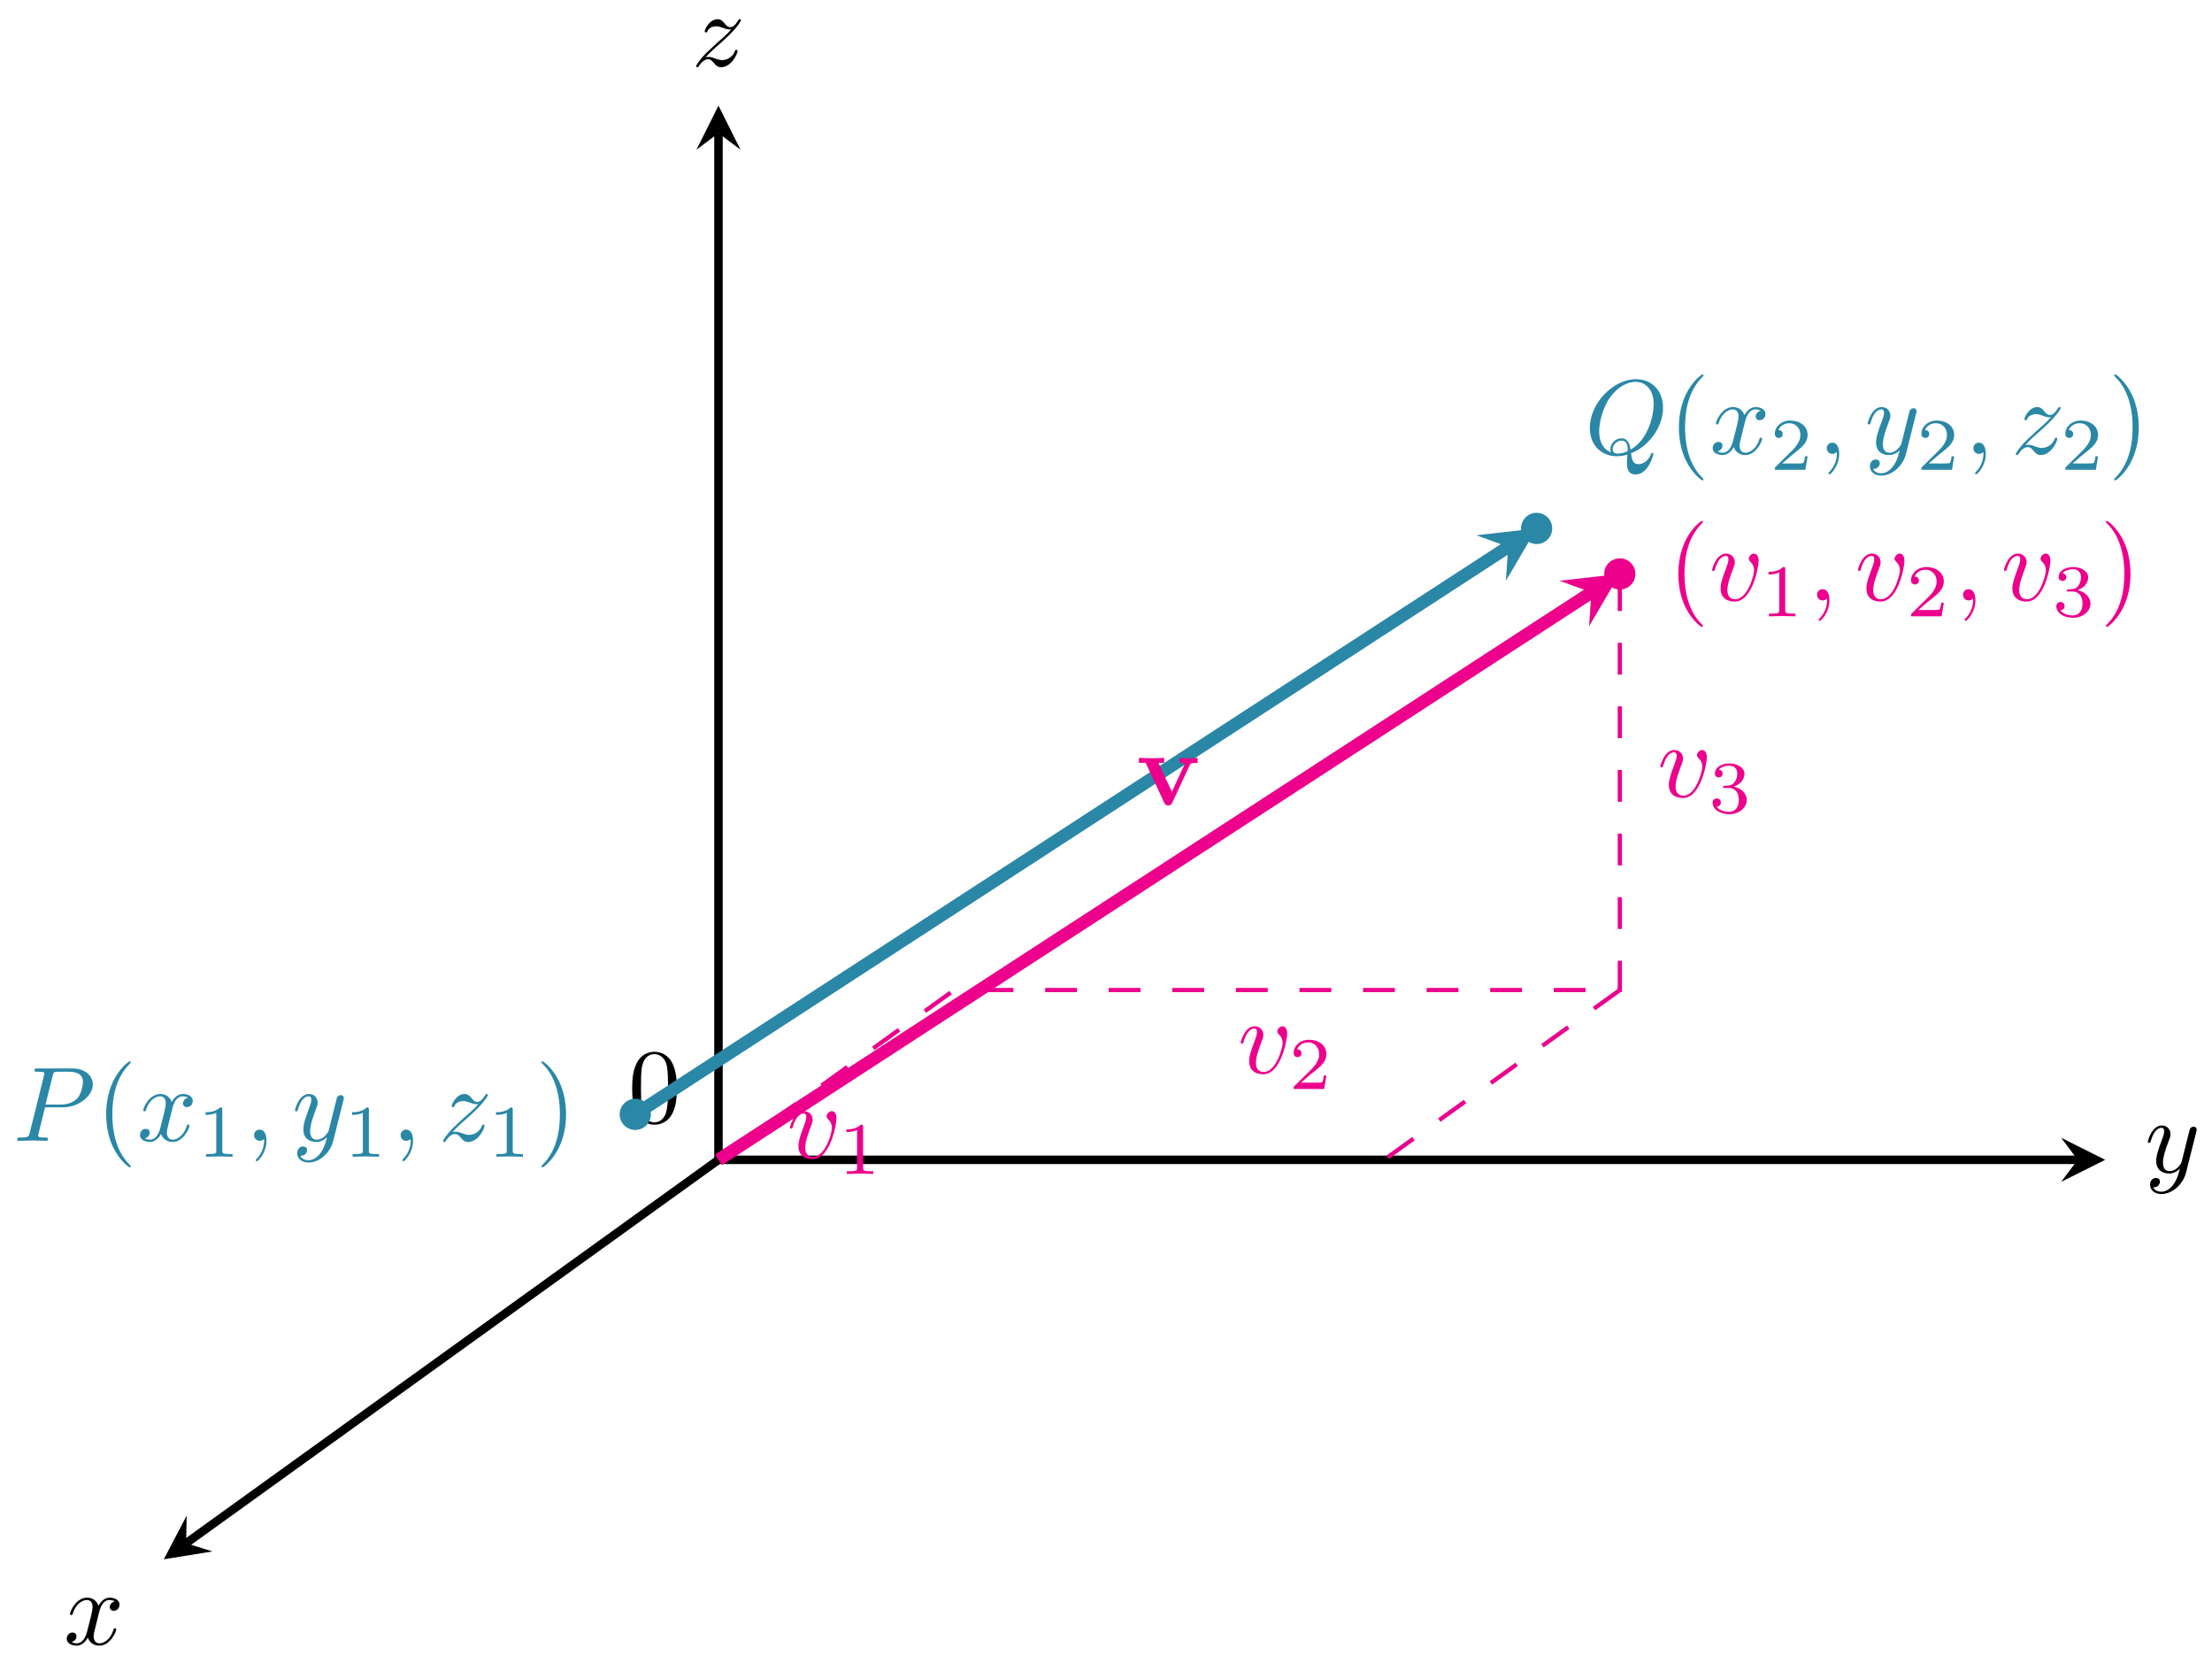
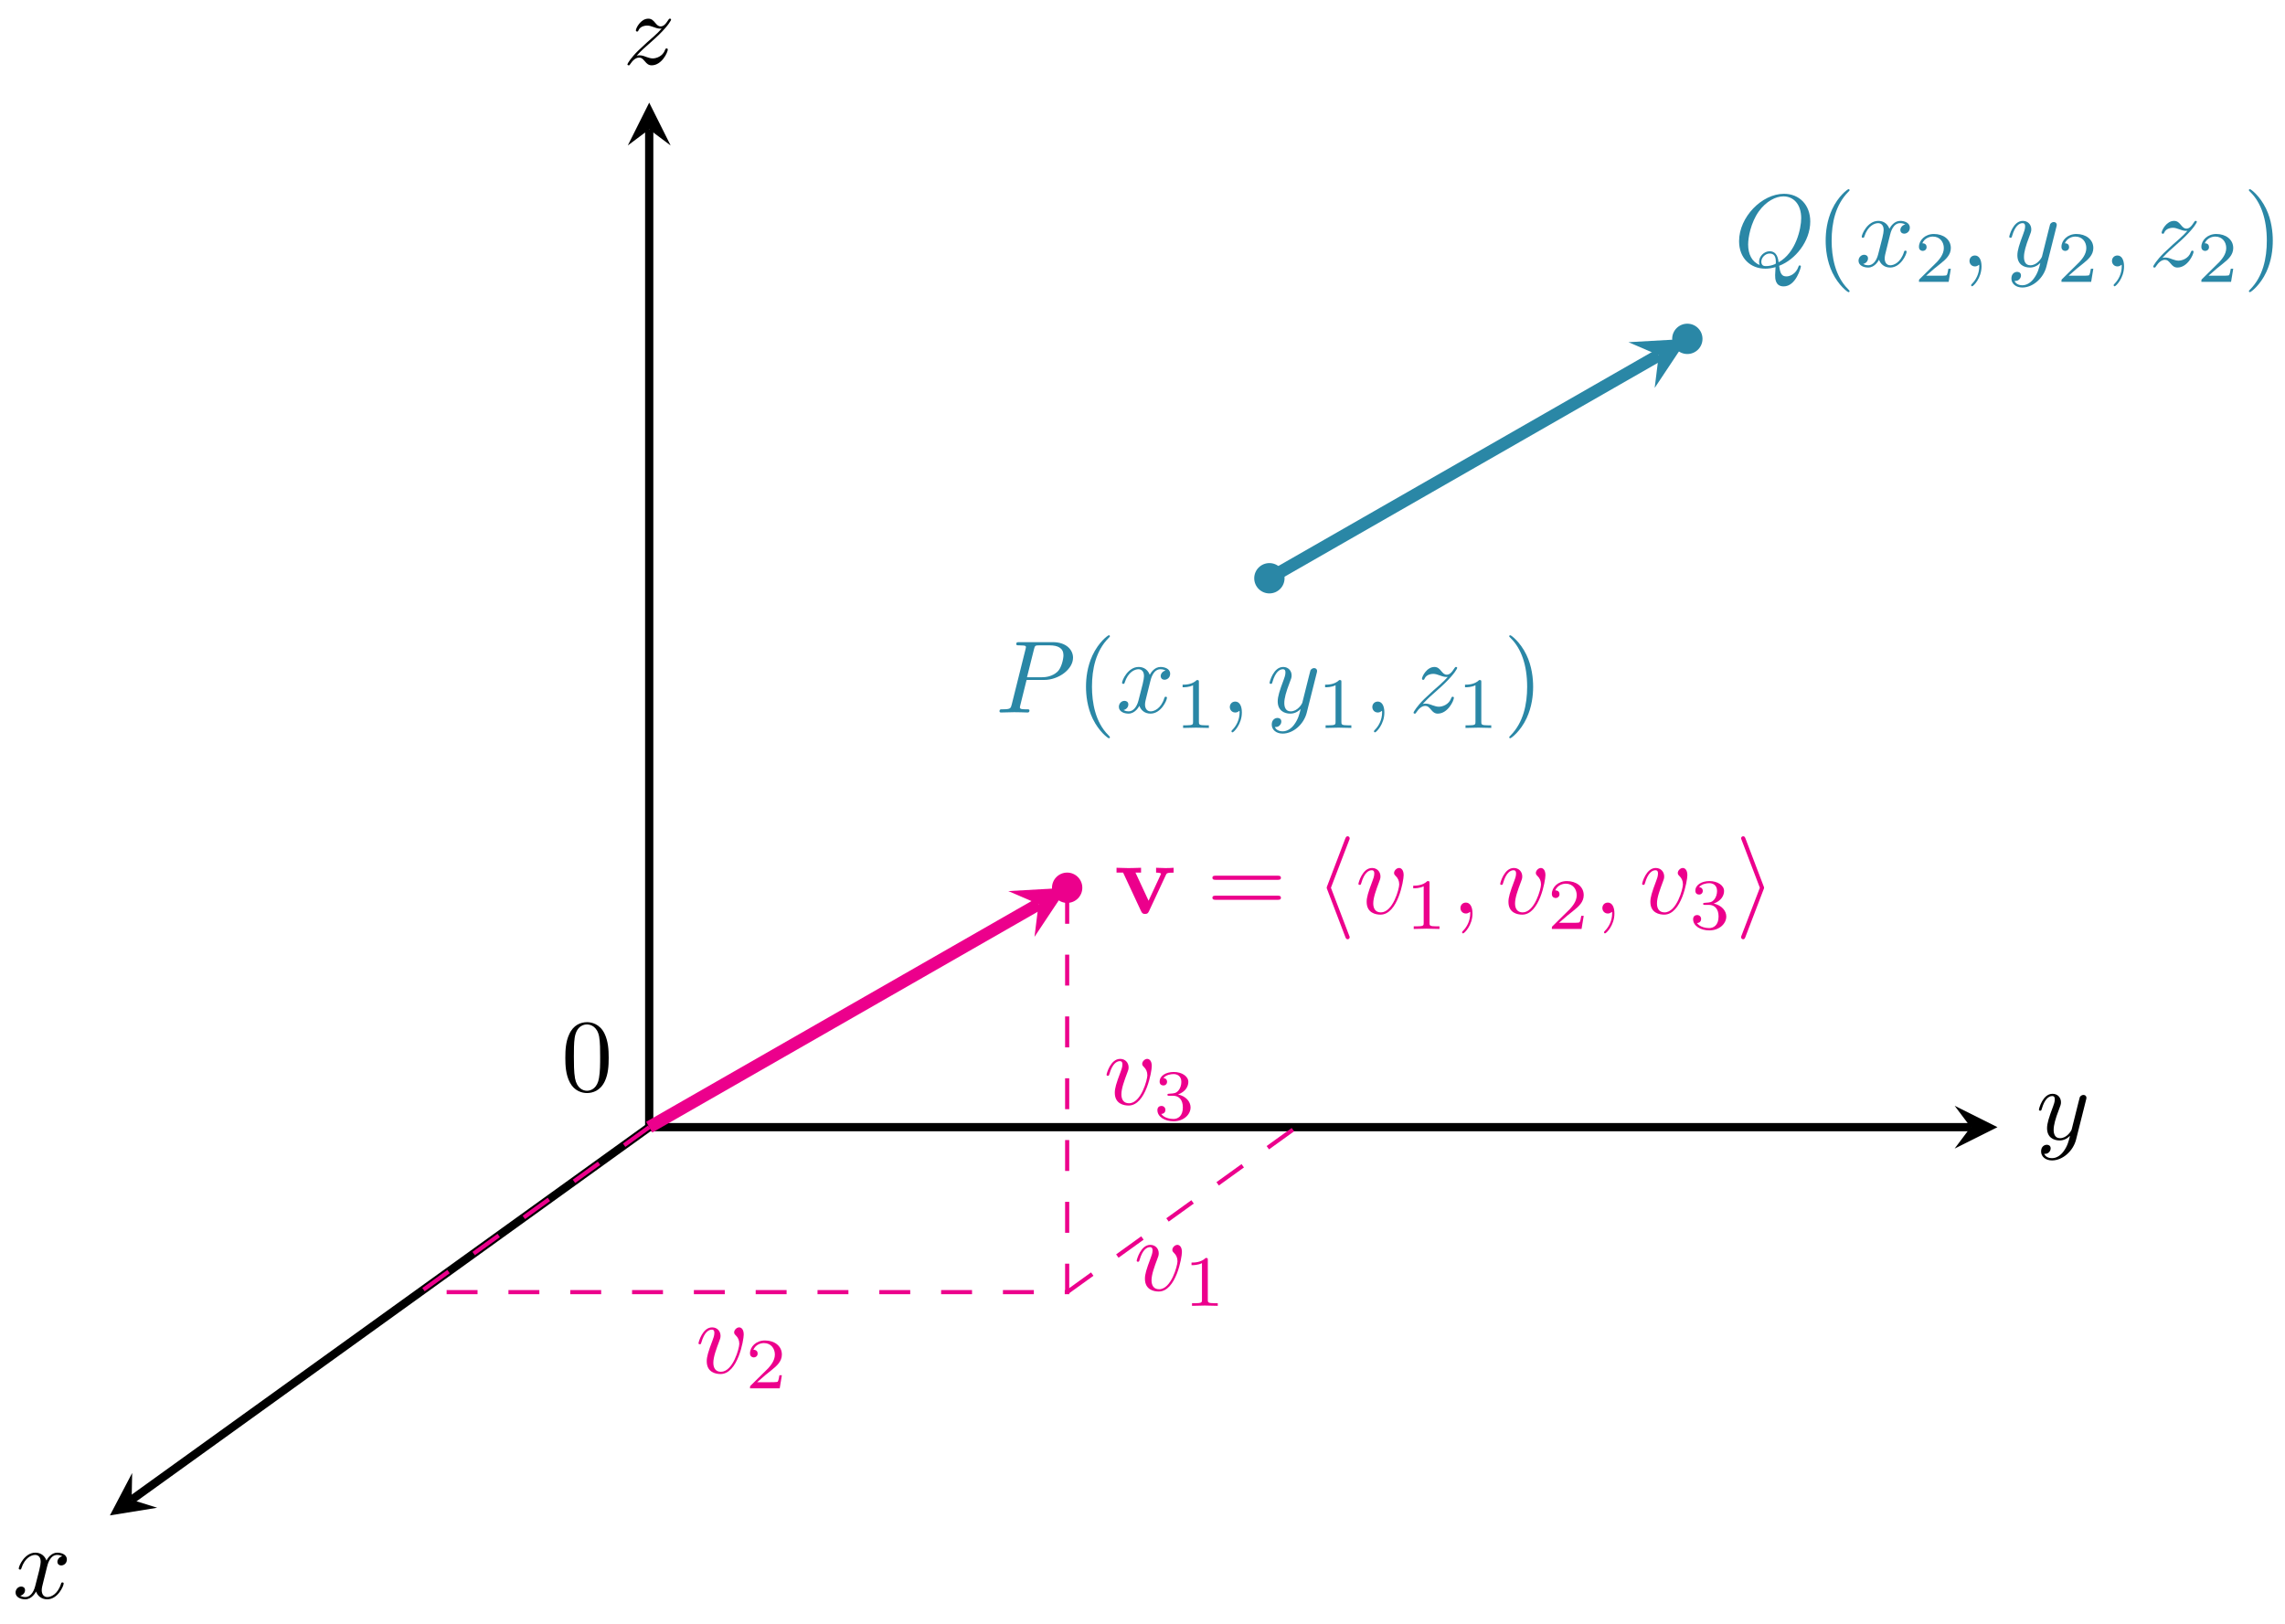
- <svg xmlns="http://www.w3.org/2000/svg" xmlns:xlink="http://www.w3.org/1999/xlink" version="1.1" width="208" height="157" viewBox="0 0 208 157">
+ <svg xmlns="http://www.w3.org/2000/svg" xmlns:xlink="http://www.w3.org/1999/xlink" version="1.1" width="221" height="157" viewBox="0 0 221 157">
  <defs>
    <path id="font_1_5" d="M.334 .302C.34 .328 .363 .42 .433 .42 .438 .42 .462 .42 .483 .407 .455 .402 .435 .377 .435 .353 .435 .337 .446 .318 .473 .318 .495 .318 .527 .336 .527 .376 .527 .428 .468 .442 .434 .442 .376 .442 .341 .389 .329 .366 .304 .432 .25 .442 .221 .442 .117 .442 .06 .313 .06 .288 .06 .278 .07 .278 .072 .278 .08 .278 .083 .28 .085 .289 .119 .395 .185 .42 .219 .42 .238 .42 .273 .411 .273 .353 .273 .322 .256 .255 .219 .115 .203 .053 .168 .011 .124 .011 .118 .011 .095 .011 .074 .024 .099 .029 .121 .05 .121 .078 .121 .105 .099 .113 .084 .113 .054 .113 .029 .087 .029 .055 .029 .009 .079-.011 .123-.011 .189-.011 .225 .059 .228 .065 .24 .028 .276-.011 .336-.011 .439-.011 .496 .118 .496 .143 .496 .153 .487 .153 .484 .153 .475 .153 .473 .149 .471 .142 .438 .035 .37 .011 .338 .011 .299 .011 .283 .043 .283 .077 .283 .099 .289 .121 .3 .165L.334 .302Z" />
    <path id="font_1_6" d="M.486 .381C.49 .395 .49 .397 .49 .404 .49 .422 .476 .431 .461 .431 .451 .431 .435 .425 .426 .41 .424 .405 .416 .374 .412 .356 .405 .33 .398 .303 .392 .276L.347 .096C.343 .081 .3 .011 .234 .011 .183 .011 .172 .055 .172 .092 .172 .138 .189 .2 .223 .288 .239 .329 .243 .34 .243 .36 .243 .405 .211 .442 .161 .442 .066 .442 .029 .297 .029 .288 .029 .278 .039 .278 .041 .278 .051 .278 .052 .28 .057 .296 .084 .39 .124 .42 .158 .42 .166 .42 .183 .42 .183 .388 .183 .363 .173 .337 .166 .318 .126 .212 .108 .155 .108 .108 .108 .019 .171-.011 .23-.011 .269-.011 .303 .006 .331 .034 .318-.018 .306-.067 .266-.12 .24-.154 .202-.183 .156-.183 .142-.183 .097-.18 .08-.141 .096-.141 .109-.141 .123-.129 .133-.12 .143-.107 .143-.088 .143-.057 .116-.053 .106-.053 .083-.053 .05-.069 .05-.118 .05-.168 .094-.205 .156-.205 .259-.205 .362-.114 .39-.001L.486 .381Z" />
    <path id="font_1_7" d="M.133 .083C.187 .141 .216 .166 .252 .197 .252 .198 .314 .251 .35 .287 .445 .38 .467 .428 .467 .432 .467 .442 .458 .442 .456 .442 .449 .442 .446 .44 .441 .431 .411 .383 .39 .367 .366 .367 .342 .367 .33 .382 .315 .399 .296 .422 .279 .442 .246 .442 .171 .442 .125 .349 .125 .328 .125 .323 .128 .317 .137 .317 .146 .317 .148 .322 .15 .328 .169 .374 .227 .375 .235 .375 .256 .375 .275 .368 .298 .36 .338 .345 .349 .345 .375 .345 .339 .302 .255 .23 .236 .214L.146 .13C.078 .063 .043 .006 .043-.001 .043-.011 .053-.011 .055-.011 .063-.011 .065-.009 .071 .002 .094 .037 .124 .064 .156 .064 .179 .064 .189 .055 .214 .026 .231 .005 .249-.011 .278-.011 .377-.011 .435 .116 .435 .143 .435 .148 .431 .153 .423 .153 .414 .153 .412 .147 .409 .14 .386 .075 .322 .056 .289 .056 .269 .056 .251 .062 .23 .069 .196 .082 .181 .086 .16 .086 .158 .086 .142 .086 .133 .083Z" />
    <path id="font_2_3" d="M.46 .32C.46 .4 .455 .48 .42 .554 .374 .65 .292 .666 .25 .666 .19 .666 .117 .64 .076 .547 .044 .478 .039 .4 .039 .32 .039 .245 .043 .155 .084 .079 .127-.002 .2-.022 .249-.022 .303-.022 .379-.001 .423 .094 .455 .163 .46 .241 .46 .32M.249-0C.21-0 .151 .025 .133 .121 .122 .181 .122 .273 .122 .332 .122 .396 .122 .462 .13 .516 .149 .635 .224 .644 .249 .644 .282 .644 .348 .626 .367 .527 .377 .471 .377 .395 .377 .332 .377 .257 .377 .189 .366 .125 .351 .03 .294-0 .249-0Z" />
    <path id="font_1_2" d="M.303 .316H.473C.615 .316 .754 .42 .754 .532 .754 .609 .688 .683 .557 .683H.233C.214 .683 .203 .683 .203 .664 .203 .652 .212 .652 .232 .652 .245 .652 .263 .651 .275 .65 .291 .648 .297 .645 .297 .634 .297 .63 .296 .627 .293 .615L.159 .078C.149 .039 .147 .031 .068 .031 .051 .031 .04 .031 .04 .012 .04 0 .052 0 .055 0 .083 0 .154 .003 .182 .003 .203 .003 .225 .002 .246 .002 .268 .002 .29 0 .311 0 .318 0 .331 0 .331 .02 .331 .031 .322 .031 .303 .031 .266 .031 .238 .031 .238 .049 .238 .055 .24 .06 .241 .066L.303 .316M.375 .614C.384 .649 .386 .652 .429 .652H.525C.608 .652 .661 .625 .661 .556 .661 .517 .641 .431 .602 .395 .552 .35 .492 .342 .448 .342H.307L.375 .614Z" />
    <path id="font_2_1" d="M.331-.24C.331-.237 .331-.235 .314-.218 .189-.092 .157 .097 .157 .25 .157 .424 .195 .598 .318 .723 .331 .735 .331 .737 .331 .74 .331 .747 .327 .75 .321 .75 .311 .75 .221 .682 .162 .555 .111 .445 .099 .334 .099 .25 .099 .172 .11 .051 .165-.062 .225-.185 .311-.25 .321-.25 .327-.25 .331-.247 .331-.24Z" />
    <path id="font_3_1" d="M.335 .636C.335 .663 .333 .664 .305 .664 .241 .601 .15 .6 .109 .6V.564C.133 .564 .199 .564 .254 .592V.082C.254 .049 .254 .036 .154 .036H.116V0C.134 .001 .257 .004 .294 .004 .325 .004 .451 .001 .473 0V.036H.435C.335 .036 .335 .049 .335 .082V.636Z" />
    <path id="font_1_1" d="M.203 .001C.203 .067 .178 .106 .139 .106 .106 .106 .086 .081 .086 .053 .086 .026 .106 0 .139 0 .151 0 .164 .004 .174 .013 .177 .015 .178 .016 .179 .016 .18 .016 .181 .015 .181 .001 .181-.073 .146-.133 .113-.166 .102-.177 .102-.179 .102-.182 .102-.189 .107-.193 .112-.193 .123-.193 .203-.116 .203 .001Z" />
    <path id="font_2_2" d="M.289 .25C.289 .328 .278 .449 .223 .562 .163 .685 .077 .75 .067 .75 .061 .75 .057 .746 .057 .74 .057 .737 .057 .735 .076 .717 .174 .618 .231 .459 .231 .25 .231 .079 .194-.097 .07-.223 .057-.235 .057-.237 .057-.24 .057-.246 .061-.25 .067-.25 .077-.25 .167-.182 .226-.055 .277 .055 .289 .166 .289 .25Z" />
    <path id="font_1_3" d="M.438 .006C.593 .064 .74 .243 .74 .436 .74 .597 .634 .705 .485 .705 .269 .705 .049 .478 .049 .245 .049 .078 .161-.022 .305-.022 .33-.022 .364-.018 .403-.007 .399-.069 .399-.071 .399-.084 .399-.116 .399-.194 .482-.194 .601-.194 .649-.011 .649-0 .649 .007 .642 .01 .638 .01 .63 .01 .628 .005 .626-.001 .602-.072 .544-.097 .509-.097 .463-.097 .448-.07 .438 .006M.249 .014C.171 .045 .137 .122 .137 .213 .137 .282 .163 .424 .239 .532 .312 .634 .406 .68 .479 .68 .579 .68 .652 .602 .652 .468 .652 .368 .601 .133 .433 .04 .428 .074 .418 .147 .345 .147 .292 .147 .243 .097 .243 .046 .243 .026 .249 .015 .249 .014M.311 .003C.297 .003 .265 .003 .265 .046 .265 .085 .303 .125 .345 .125 .387 .125 .406 .101 .406 .041 .406 .026 .405 .025 .395 .021 .369 .01 .339 .003 .311 .003Z" />
    <path id="font_3_2" d="M.505 .182H.471C.468 .16 .458 .101 .445 .091 .437 .085 .36 .085 .346 .085H.162C.267 .178 .302 .206 .362 .253 .436 .312 .505 .374 .505 .469 .505 .59 .399 .664 .271 .664 .147 .664 .063 .577 .063 .485 .063 .434 .106 .429 .116 .429 .14 .429 .169 .446 .169 .482 .169 .5 .162 .535 .11 .535 .141 .606 .209 .628 .256 .628 .356 .628 .408 .55 .408 .469 .408 .382 .346 .313 .314 .277L.073 .039C.063 .03 .063 .028 .063 0H.475L.505 .182Z" />
+     <path id="font_4_1" d="M.506 .376C.512 .39 .516 .397 .58 .397V.444C.555 .442 .526 .441 .501 .441 .476 .441 .431 .443 .41 .444V.397C.429 .397 .458 .394 .458 .386 .458 .385 .457 .383 .453 .374L.337 .124 .21 .397H.264V.444C.231 .442 .141 .441 .14 .441 .112 .441 .067 .443 .026 .444V.397H.09L.265 .021C.277-.004 .29-.004 .303-.004 .32-.004 .33-.001 .34 .02L.506 .376Z" />
+     <path id="font_2_4" d="M.687 .327C.702 .327 .721 .327 .721 .347 .721 .367 .702 .367 .688 .367H.089C.075 .367 .056 .367 .056 .347 .056 .327 .075 .327 .09 .327H.687M.688 .133C.702 .133 .721 .133 .721 .153 .721 .173 .702 .173 .687 .173H.09C.075 .173 .056 .173 .056 .153 .056 .133 .075 .133 .089 .133H.688Z" />
+     <path id="font_5_1" d="M.328 .712C.333 .723 .333 .725 .333 .73 .333 .741 .324 .75 .313 .75 .304 .75 .297 .745 .29 .727L.115 .268C.113 .262 .11 .256 .11 .25 .11 .247 .11 .245 .115 .233L.29-.226C.294-.237 .299-.25 .313-.25 .324-.25 .333-.241 .333-.23 .333-.227 .333-.225 .328-.214L.151 .25 .328 .712Z" />
    <path id="font_1_4" d="M.468 .372C.468 .426 .442 .442 .424 .442 .399 .442 .375 .416 .375 .394 .375 .381 .38 .375 .391 .364 .412 .344 .425 .318 .425 .282 .425 .24 .364 .011 .247 .011 .196 .011 .173 .046 .173 .098 .173 .154 .2 .227 .231 .31 .238 .327 .243 .341 .243 .36 .243 .405 .211 .442 .161 .442 .067 .442 .029 .297 .029 .288 .029 .278 .039 .278 .041 .278 .051 .278 .052 .28 .057 .296 .086 .397 .129 .42 .158 .42 .166 .42 .183 .42 .183 .388 .183 .363 .173 .336 .166 .318 .122 .202 .109 .156 .109 .113 .109 .005 .197-.011 .243-.011 .411-.011 .468 .32 .468 .372Z" />
    <path id="font_3_3" d="M.273 .334C.351 .334 .407 .28 .407 .173 .407 .049 .335 .012 .277 .012 .237 .012 .149 .023 .107 .082 .154 .084 .165 .117 .165 .138 .165 .17 .141 .193 .11 .193 .082 .193 .054 .176 .054 .135 .054 .041 .158-.02 .279-.02 .418-.02 .514 .073 .514 .173 .514 .251 .45 .329 .34 .352 .445 .39 .483 .465 .483 .526 .483 .605 .392 .664 .281 .664 .17 .664 .085 .61 .085 .53 .085 .496 .107 .477 .137 .477 .168 .477 .188 .5 .188 .528 .188 .557 .168 .578 .137 .58 .172 .624 .241 .635 .278 .635 .323 .635 .386 .613 .386 .526 .386 .484 .372 .438 .346 .407 .313 .369 .285 .367 .235 .364 .21 .362 .208 .362 .203 .361 .201 .361 .193 .359 .193 .348 .193 .334 .202 .334 .219 .334H.273Z" />
-     <path id="font_4_1" d="M.506 .376C.512 .39 .516 .397 .58 .397V.444C.555 .442 .526 .441 .501 .441 .476 .441 .431 .443 .41 .444V.397C.429 .397 .458 .394 .458 .386 .458 .385 .457 .383 .453 .374L.337 .124 .21 .397H.264V.444C.231 .442 .141 .441 .14 .441 .112 .441 .067 .443 .026 .444V.397H.09L.265 .021C.277-.004 .29-.004 .303-.004 .32-.004 .33-.001 .34 .02L.506 .376Z" />
+     <path id="font_5_2" d="M.273 .233C.278 .245 .278 .247 .278 .25 .278 .253 .278 .255 .273 .267L.098 .727C.092 .744 .086 .75 .075 .75 .064 .75 .055 .741 .055 .73 .055 .727 .055 .725 .06 .714L.237 .25 .06-.212C.055-.223 .055-.225 .055-.23 .055-.241 .064-.25 .075-.25 .088-.25 .092-.24 .096-.23L.273 .233Z" />
  </defs>
-   <path transform="matrix(1.00003,0,0,-1,67.55959,109.028)" stroke-width=".797" stroke-linecap="butt" stroke-miterlimit="10" stroke-linejoin="miter" fill="none" stroke="#000000" d="M0 0-50.056-36.04" />
-   <path transform="matrix(-.8115244,.58427,.5842875,.8115,17.50208,145.0684)" d="M2.59 0-1.554 2.072 0 0-1.554-2.072" />
-   <use data-text="x" xlink:href="#font_1_5" transform="matrix(9.962899,0,0,-9.9626,5.98674,154.59)" />
-   <path transform="matrix(1.00003,0,0,-1,67.55959,109.028)" stroke-width=".797" stroke-linecap="butt" stroke-miterlimit="10" stroke-linejoin="miter" fill="none" stroke="#000000" d="M0 0H127.805" />
-   <path transform="matrix(1.00003,0,0,-1,195.3682,109.028)" d="M2.59 0-1.554 2.072 0 0-1.554-2.072" />
-   <use data-text="y" xlink:href="#font_1_6" transform="matrix(9.962899,0,0,-9.9626,201.6776,110.204)" />
-   <path transform="matrix(1.00003,0,0,-1,67.55959,109.028)" stroke-width=".797" stroke-linecap="butt" stroke-miterlimit="10" stroke-linejoin="miter" fill="none" stroke="#000000" d="M0 0V96.51" />
-   <path transform="matrix(0,-1,-1.00003,-0,67.55959,12.51796)" d="M2.59 0-1.554 2.072 0 0-1.554-2.072" />
-   <use data-text="z" xlink:href="#font_1_7" transform="matrix(9.962899,0,0,-9.9626,65.02351,6.209)" />
-   <use data-text="0" xlink:href="#font_2_3" transform="matrix(9.962899,0,0,-9.9626,59.05833,105.508)" />
-   <path transform="matrix(1.00003,0,0,-1,67.55959,109.028)" stroke-width="1.196" stroke-linecap="butt" stroke-miterlimit="10" stroke-linejoin="miter" fill="none" stroke="#2a87a6" d="M-7.823 4.277 74.257 57.616" />
-   <path transform="matrix(.8385152,-.54489,-.5449064,-.83849,141.8185,51.41158)" d="M3.188 0-1.913 2.55 0 0-1.913-2.55" fill="#2a87a6" />
-   <path transform="matrix(1.00003,0,0,-1,67.55959,109.028)" d="M-6.357 4.277C-6.357 5.087-7.013 5.743-7.823 5.743-8.633 5.743-9.29 5.087-9.29 4.277-9.29 3.467-8.633 2.81-7.823 2.81-7.013 2.81-6.357 3.467-6.357 4.277ZM-7.823 4.277" fill="#2a87a6" />
-   <path transform="matrix(1.00003,0,0,-1,67.55959,109.028)" d="M78.396 59.354C78.396 60.164 77.74 60.82 76.93 60.82 76.12 60.82 75.463 60.164 75.463 59.354 75.463 58.544 76.12 57.887 76.93 57.887 77.74 57.887 78.396 58.544 78.396 59.354ZM76.93 59.354" fill="#2a87a6" />
-   <use data-text="P" xlink:href="#font_1_2" transform="matrix(9.962899,0,0,-9.9626,1.21759,107.242)" fill="#2a87a6" />
-   <use data-text="(" xlink:href="#font_2_1" transform="matrix(9.962899,0,0,-9.9626,8.997833,107.242)" fill="#2a87a6" />
-   <use data-text="x" xlink:href="#font_1_5" transform="matrix(9.962899,0,0,-9.9626,12.87193,107.242)" fill="#2a87a6" />
-   <use data-text="1" xlink:href="#font_3_1" transform="matrix(6.97401,0,0,-6.9738,18.56612,108.736)" fill="#2a87a6" />
-   <use data-text="," xlink:href="#font_1_1" transform="matrix(9.962899,0,0,-9.9626,23.03523,107.242)" fill="#2a87a6" />
-   <use data-text="y" xlink:href="#font_1_6" transform="matrix(9.962899,0,0,-9.9626,27.44881,107.242)" fill="#2a87a6" />
-   <use data-text="1" xlink:href="#font_3_1" transform="matrix(6.97401,0,0,-6.9738,32.34853,108.736)" fill="#2a87a6" />
-   <use data-text="," xlink:href="#font_1_1" transform="matrix(9.962899,0,0,-9.9626,36.81764,107.242)" fill="#2a87a6" />
-   <use data-text="z" xlink:href="#font_1_7" transform="matrix(9.962899,0,0,-9.9626,41.23122,107.242)" fill="#2a87a6" />
-   <use data-text="1" xlink:href="#font_3_1" transform="matrix(6.97401,0,0,-6.9738,45.87892,108.736)" fill="#2a87a6" />
-   <use data-text=")" xlink:href="#font_2_2" transform="matrix(9.962899,0,0,-9.9626,50.34805,107.242)" fill="#2a87a6" />
-   <use data-text="Q" xlink:href="#font_1_3" transform="matrix(9.962899,0,0,-9.9626,149.008,42.668)" fill="#2a87a6" />
-   <use data-text="(" xlink:href="#font_2_1" transform="matrix(9.962899,0,0,-9.9626,156.8843,42.668)" fill="#2a87a6" />
-   <use data-text="x" xlink:href="#font_1_5" transform="matrix(9.962899,0,0,-9.9626,160.7584,42.668)" fill="#2a87a6" />
-   <use data-text="2" xlink:href="#font_3_2" transform="matrix(6.97401,0,0,-6.9738,166.4526,44.162)" fill="#2a87a6" />
-   <use data-text="," xlink:href="#font_1_1" transform="matrix(9.962899,0,0,-9.9626,170.9217,42.668)" fill="#2a87a6" />
-   <use data-text="y" xlink:href="#font_1_6" transform="matrix(9.962899,0,0,-9.9626,175.3353,42.668)" fill="#2a87a6" />
-   <use data-text="2" xlink:href="#font_3_2" transform="matrix(6.97401,0,0,-6.9738,180.235,44.162)" fill="#2a87a6" />
-   <use data-text="," xlink:href="#font_1_1" transform="matrix(9.962899,0,0,-9.9626,184.7041,42.668)" fill="#2a87a6" />
-   <use data-text="z" xlink:href="#font_1_7" transform="matrix(9.962899,0,0,-9.9626,189.1177,42.668)" fill="#2a87a6" />
-   <use data-text="2" xlink:href="#font_3_2" transform="matrix(6.97401,0,0,-6.9738,193.7654,44.162)" fill="#2a87a6" />
-   <use data-text=")" xlink:href="#font_2_2" transform="matrix(9.962899,0,0,-9.9626,198.2345,42.668)" fill="#2a87a6" />
-   <path transform="matrix(1.00003,0,0,-1,67.55959,109.028)" stroke-width="1.196" stroke-linecap="butt" stroke-miterlimit="10" stroke-linejoin="miter" fill="none" stroke="#ec008c" d="M0 0 82.08 53.339" />
-   <path transform="matrix(.8385152,-.54489,-.5449064,-.83849,149.642,55.68861)" d="M3.188 0-1.913 2.55 0 0-1.913-2.55" fill="#ec008c" />
-   <path transform="matrix(1.00003,0,0,-1,67.55959,109.028)" d="M86.22 55.077C86.22 55.886 85.563 56.543 84.753 56.543 83.943 56.543 83.287 55.886 83.287 55.077 83.287 54.267 83.943 53.61 84.753 53.61 85.563 53.61 86.22 54.267 86.22 55.077ZM84.753 55.077" fill="#ec008c" />
-   <use data-text="(" xlink:href="#font_2_1" transform="matrix(9.962899,0,0,-9.9626,156.8313,56.442)" fill="#ec008c" />
-   <use data-text="v" xlink:href="#font_1_4" transform="matrix(9.962899,0,0,-9.9626,160.7054,56.442)" fill="#ec008c" />
-   <use data-text="1" xlink:href="#font_3_1" transform="matrix(6.97401,0,0,-6.9738,165.5345,57.93601)" fill="#ec008c" />
-   <use data-text="," xlink:href="#font_1_1" transform="matrix(9.962899,0,0,-9.9626,170.0046,56.442)" fill="#ec008c" />
-   <use data-text="v" xlink:href="#font_1_4" transform="matrix(9.962899,0,0,-9.9626,174.4182,56.442)" fill="#ec008c" />
-   <use data-text="2" xlink:href="#font_3_2" transform="matrix(6.97401,0,0,-6.9738,179.2609,57.93601)" fill="#ec008c" />
-   <use data-text="," xlink:href="#font_1_1" transform="matrix(9.962899,0,0,-9.9626,183.7311,56.442)" fill="#ec008c" />
-   <use data-text="v" xlink:href="#font_1_4" transform="matrix(9.962899,0,0,-9.9626,188.1446,56.442)" fill="#ec008c" />
-   <use data-text="3" xlink:href="#font_3_3" transform="matrix(6.97401,0,0,-6.9738,192.9883,57.93601)" fill="#ec008c" />
-   <use data-text=")" xlink:href="#font_2_2" transform="matrix(9.962899,0,0,-9.9626,197.4575,56.442)" fill="#ec008c" />
-   <use data-text="v" xlink:href="#font_4_1" transform="matrix(9.962899,0,0,-9.9626,106.8358,75.67)" fill="#ec008c" />
-   <path transform="matrix(1.00003,0,0,-1,67.55959,109.028)" stroke-width=".399" stroke-linecap="butt" stroke-dasharray="2.989,2.989" stroke-miterlimit="10" stroke-linejoin="miter" fill="none" stroke="#ec008c" d="M0 0 22.167 15.96H84.757L84.753 55.077" />
-   <path transform="matrix(1.00003,0,0,-1,67.55959,109.028)" stroke-width=".399" stroke-linecap="butt" stroke-dasharray="2.989,2.989" stroke-miterlimit="10" stroke-linejoin="miter" fill="none" stroke="#ec008c" d="M84.757 15.96 62.589 0" />
-   <use data-text="v" xlink:href="#font_1_4" transform="matrix(9.962899,0,0,-9.9626,73.99378,108.857)" fill="#ec008c" />
-   <use data-text="1" xlink:href="#font_3_1" transform="matrix(6.97401,0,0,-6.9738,78.82293,110.351)" fill="#ec008c" />
-   <use data-text="v" xlink:href="#font_1_4" transform="matrix(9.962899,0,0,-9.9626,116.3741,100.877)" fill="#ec008c" />
-   <use data-text="2" xlink:href="#font_3_2" transform="matrix(6.97401,0,0,-6.9738,121.2032,102.371)" fill="#ec008c" />
-   <use data-text="v" xlink:href="#font_1_4" transform="matrix(9.962899,0,0,-9.9626,155.8382,74.906)" fill="#ec008c" />
-   <use data-text="3" xlink:href="#font_3_3" transform="matrix(6.97401,0,0,-6.9738,160.6674,76.4)" fill="#ec008c" />
+   <path transform="matrix(1.00005,0,0,-1,62.79039,109.028)" stroke-width=".797" stroke-linecap="butt" stroke-miterlimit="10" stroke-linejoin="miter" fill="none" stroke="#000000" d="M0 0-50.056-36.04" />
+   <path transform="matrix(-.8115406,.58427,.5842992,.8115,12.73189,145.0684)" d="M2.59 0-1.554 2.072 0 0-1.554-2.072" />
+   <use data-text="x" xlink:href="#font_1_5" transform="matrix(9.963098,0,0,-9.9626,1.216324,154.59)" />
+   <path transform="matrix(1.00005,0,0,-1,62.79039,109.028)" stroke-width=".797" stroke-linecap="butt" stroke-miterlimit="10" stroke-linejoin="miter" fill="none" stroke="#000000" d="M0 0H127.805" />
+   <path transform="matrix(1.00005,0,0,-1,190.6016,109.028)" d="M2.59 0-1.554 2.072 0 0-1.554-2.072" />
+   <use data-text="y" xlink:href="#font_1_6" transform="matrix(9.963098,0,0,-9.9626,196.9111,110.204)" />
+   <path transform="matrix(1.00005,0,0,-1,62.79039,109.028)" stroke-width=".797" stroke-linecap="butt" stroke-miterlimit="10" stroke-linejoin="miter" fill="none" stroke="#000000" d="M0 0V96.51" />
+   <path transform="matrix(0,-1,-1.00005,-0,62.79039,12.51796)" d="M2.59 0-1.554 2.072 0 0-1.554-2.072" />
+   <use data-text="z" xlink:href="#font_1_7" transform="matrix(9.963098,0,0,-9.9626,60.25427,6.209)" />
+   <use data-text="0" xlink:href="#font_2_3" transform="matrix(9.963098,0,0,-9.9626,54.28896,105.508)" />
+   <path transform="matrix(1.00005,0,0,-1,62.79039,109.028)" stroke-width="1.196" stroke-linecap="butt" stroke-miterlimit="10" stroke-linejoin="miter" fill="none" stroke="#2a87a6" d="M59.979 53.095 97.634 74.667" />
+   <path transform="matrix(.8677033,-.49709,-.4971148,-.86766,160.4289,34.3608)" d="M3.188 0-1.913 2.55 0 0-1.913-2.55" fill="#2a87a6" />
+   <path transform="matrix(1.00005,0,0,-1,62.79039,109.028)" d="M61.446 53.095C61.446 53.905 60.789 54.561 59.979 54.561 59.169 54.561 58.513 53.905 58.513 53.095 58.513 52.285 59.169 51.628 59.979 51.628 60.789 51.628 61.446 52.285 61.446 53.095ZM59.979 53.095" fill="#2a87a6" />
+   <path transform="matrix(1.00005,0,0,-1,62.79039,109.028)" d="M101.866 76.252C101.866 77.062 101.21 77.718 100.4 77.718 99.59 77.718 98.933 77.062 98.933 76.252 98.933 75.442 99.59 74.785 100.4 74.785 101.21 74.785 101.866 75.442 101.866 76.252ZM100.4 76.252" fill="#2a87a6" />
+   <use data-text="P" xlink:href="#font_1_2" transform="matrix(9.963098,0,0,-9.9626,96.26906,68.918)" fill="#2a87a6" />
+   <use data-text="(" xlink:href="#font_2_1" transform="matrix(9.963098,0,0,-9.9626,104.0494,68.918)" fill="#2a87a6" />
+   <use data-text="x" xlink:href="#font_1_5" transform="matrix(9.963098,0,0,-9.9626,107.9246,68.918)" fill="#2a87a6" />
+   <use data-text="1" xlink:href="#font_3_1" transform="matrix(6.974149,0,0,-6.9738,113.6189,70.412)" fill="#2a87a6" />
+   <use data-text="," xlink:href="#font_1_1" transform="matrix(9.963098,0,0,-9.9626,118.0881,68.918)" fill="#2a87a6" />
+   <use data-text="y" xlink:href="#font_1_6" transform="matrix(9.963098,0,0,-9.9626,122.5018,68.918)" fill="#2a87a6" />
+   <use data-text="1" xlink:href="#font_3_1" transform="matrix(6.974149,0,0,-6.9738,127.4006,70.412)" fill="#2a87a6" />
+   <use data-text="," xlink:href="#font_1_1" transform="matrix(9.963098,0,0,-9.9626,131.8708,68.918)" fill="#2a87a6" />
+   <use data-text="z" xlink:href="#font_1_7" transform="matrix(9.963098,0,0,-9.9626,136.2845,68.918)" fill="#2a87a6" />
+   <use data-text="1" xlink:href="#font_3_1" transform="matrix(6.974149,0,0,-6.9738,140.9323,70.412)" fill="#2a87a6" />
+   <use data-text=")" xlink:href="#font_2_2" transform="matrix(9.963098,0,0,-9.9626,145.4015,68.918)" fill="#2a87a6" />
+   <use data-text="Q" xlink:href="#font_1_3" transform="matrix(9.963098,0,0,-9.9626,167.7116,25.769)" fill="#2a87a6" />
+   <use data-text="(" xlink:href="#font_2_1" transform="matrix(9.963098,0,0,-9.9626,175.5881,25.769)" fill="#2a87a6" />
+   <use data-text="x" xlink:href="#font_1_5" transform="matrix(9.963098,0,0,-9.9626,179.4632,25.769)" fill="#2a87a6" />
+   <use data-text="2" xlink:href="#font_3_2" transform="matrix(6.974149,0,0,-6.9738,185.1575,27.263)" fill="#2a87a6" />
+   <use data-text="," xlink:href="#font_1_1" transform="matrix(9.963098,0,0,-9.9626,189.6267,25.769)" fill="#2a87a6" />
+   <use data-text="y" xlink:href="#font_1_6" transform="matrix(9.963098,0,0,-9.9626,194.0404,25.769)" fill="#2a87a6" />
+   <use data-text="2" xlink:href="#font_3_2" transform="matrix(6.974149,0,0,-6.9738,198.9392,27.263)" fill="#2a87a6" />
+   <use data-text="," xlink:href="#font_1_1" transform="matrix(9.963098,0,0,-9.9626,203.4094,25.769)" fill="#2a87a6" />
+   <use data-text="z" xlink:href="#font_1_7" transform="matrix(9.963098,0,0,-9.9626,207.8231,25.769)" fill="#2a87a6" />
+   <use data-text="2" xlink:href="#font_3_2" transform="matrix(6.974149,0,0,-6.9738,212.4709,27.263)" fill="#2a87a6" />
+   <use data-text=")" xlink:href="#font_2_2" transform="matrix(9.963098,0,0,-9.9626,216.9401,25.769)" fill="#2a87a6" />
+   <path transform="matrix(1.00005,0,0,-1,62.79039,109.028)" stroke-width="1.196" stroke-linecap="butt" stroke-miterlimit="10" stroke-linejoin="miter" fill="none" stroke="#ec008c" d="M0 0 37.655 21.572" />
+   <path transform="matrix(.8677033,-.49709,-.4971148,-.86766,100.4468,87.45557)" d="M3.188 0-1.913 2.55 0 0-1.913-2.55" fill="#ec008c" />
+   <path transform="matrix(1.00005,0,0,-1,62.79039,109.028)" d="M41.887 23.157C41.887 23.967 41.231 24.624 40.421 24.624 39.611 24.624 38.954 23.967 38.954 23.157 38.954 22.347 39.611 21.691 40.421 21.691 41.231 21.691 41.887 22.347 41.887 23.157ZM40.421 23.157" fill="#ec008c" />
+   <use data-text="v" xlink:href="#font_4_1" transform="matrix(9.963098,0,0,-9.9626,107.7296,88.362)" fill="#ec008c" />
+   <use data-text="=" xlink:href="#font_2_4" transform="matrix(9.963098,0,0,-9.9626,116.7041,88.362)" fill="#ec008c" />
+   <use data-text="⟨" xlink:href="#font_5_1" transform="matrix(9.963098,0,0,-9.9626,127.2206,88.362)" fill="#ec008c" />
+   <use data-text="v" xlink:href="#font_1_4" transform="matrix(9.963098,0,0,-9.9626,131.0948,88.362)" fill="#ec008c" />
+   <use data-text="1" xlink:href="#font_3_1" transform="matrix(6.974149,0,0,-6.9738,135.924,89.856)" fill="#ec008c" />
+   <use data-text="," xlink:href="#font_1_1" transform="matrix(9.963098,0,0,-9.9626,140.3943,88.362)" fill="#ec008c" />
+   <use data-text="v" xlink:href="#font_1_4" transform="matrix(9.963098,0,0,-9.9626,144.8079,88.362)" fill="#ec008c" />
+   <use data-text="2" xlink:href="#font_3_2" transform="matrix(6.974149,0,0,-6.9738,149.6517,89.856)" fill="#ec008c" />
+   <use data-text="," xlink:href="#font_1_1" transform="matrix(9.963098,0,0,-9.9626,154.1209,88.362)" fill="#ec008c" />
+   <use data-text="v" xlink:href="#font_1_4" transform="matrix(9.963098,0,0,-9.9626,158.5346,88.362)" fill="#ec008c" />
+   <use data-text="3" xlink:href="#font_3_3" transform="matrix(6.974149,0,0,-6.9738,163.3784,89.856)" fill="#ec008c" />
+   <use data-text="⟩" xlink:href="#font_5_2" transform="matrix(9.963098,0,0,-9.9626,167.8476,88.362)" fill="#ec008c" />
+   <path transform="matrix(1.00005,0,0,-1,62.79039,109.028)" stroke-width=".399" stroke-linecap="butt" stroke-dasharray="2.989,2.989" stroke-miterlimit="10" stroke-linejoin="miter" fill="none" stroke="#ec008c" d="M0 0-22.167-15.96H40.422L40.421 23.157" />
+   <use data-text="v" xlink:href="#font_1_4" transform="matrix(9.963098,0,0,-9.9626,67.26862,132.798)" fill="#ec008c" />
+   <use data-text="2" xlink:href="#font_3_2" transform="matrix(6.974149,0,0,-6.9738,72.09886,134.292)" fill="#ec008c" />
+   <path transform="matrix(1.00005,0,0,-1,62.79039,109.028)" stroke-width=".399" stroke-linecap="butt" stroke-dasharray="2.989,2.989" stroke-miterlimit="10" stroke-linejoin="miter" fill="none" stroke="#ec008c" d="M40.422-15.96 62.589 0" />
+   <use data-text="v" xlink:href="#font_1_4" transform="matrix(9.963098,0,0,-9.9626,109.6497,124.817)" fill="#ec008c" />
+   <use data-text="1" xlink:href="#font_3_1" transform="matrix(6.974149,0,0,-6.9738,114.48,126.311)" fill="#ec008c" />
+   <use data-text="v" xlink:href="#font_1_4" transform="matrix(9.963098,0,0,-9.9626,106.7346,106.827)" fill="#ec008c" />
+   <use data-text="3" xlink:href="#font_3_3" transform="matrix(6.974149,0,0,-6.9738,111.5648,108.321)" fill="#ec008c" />
</svg>
